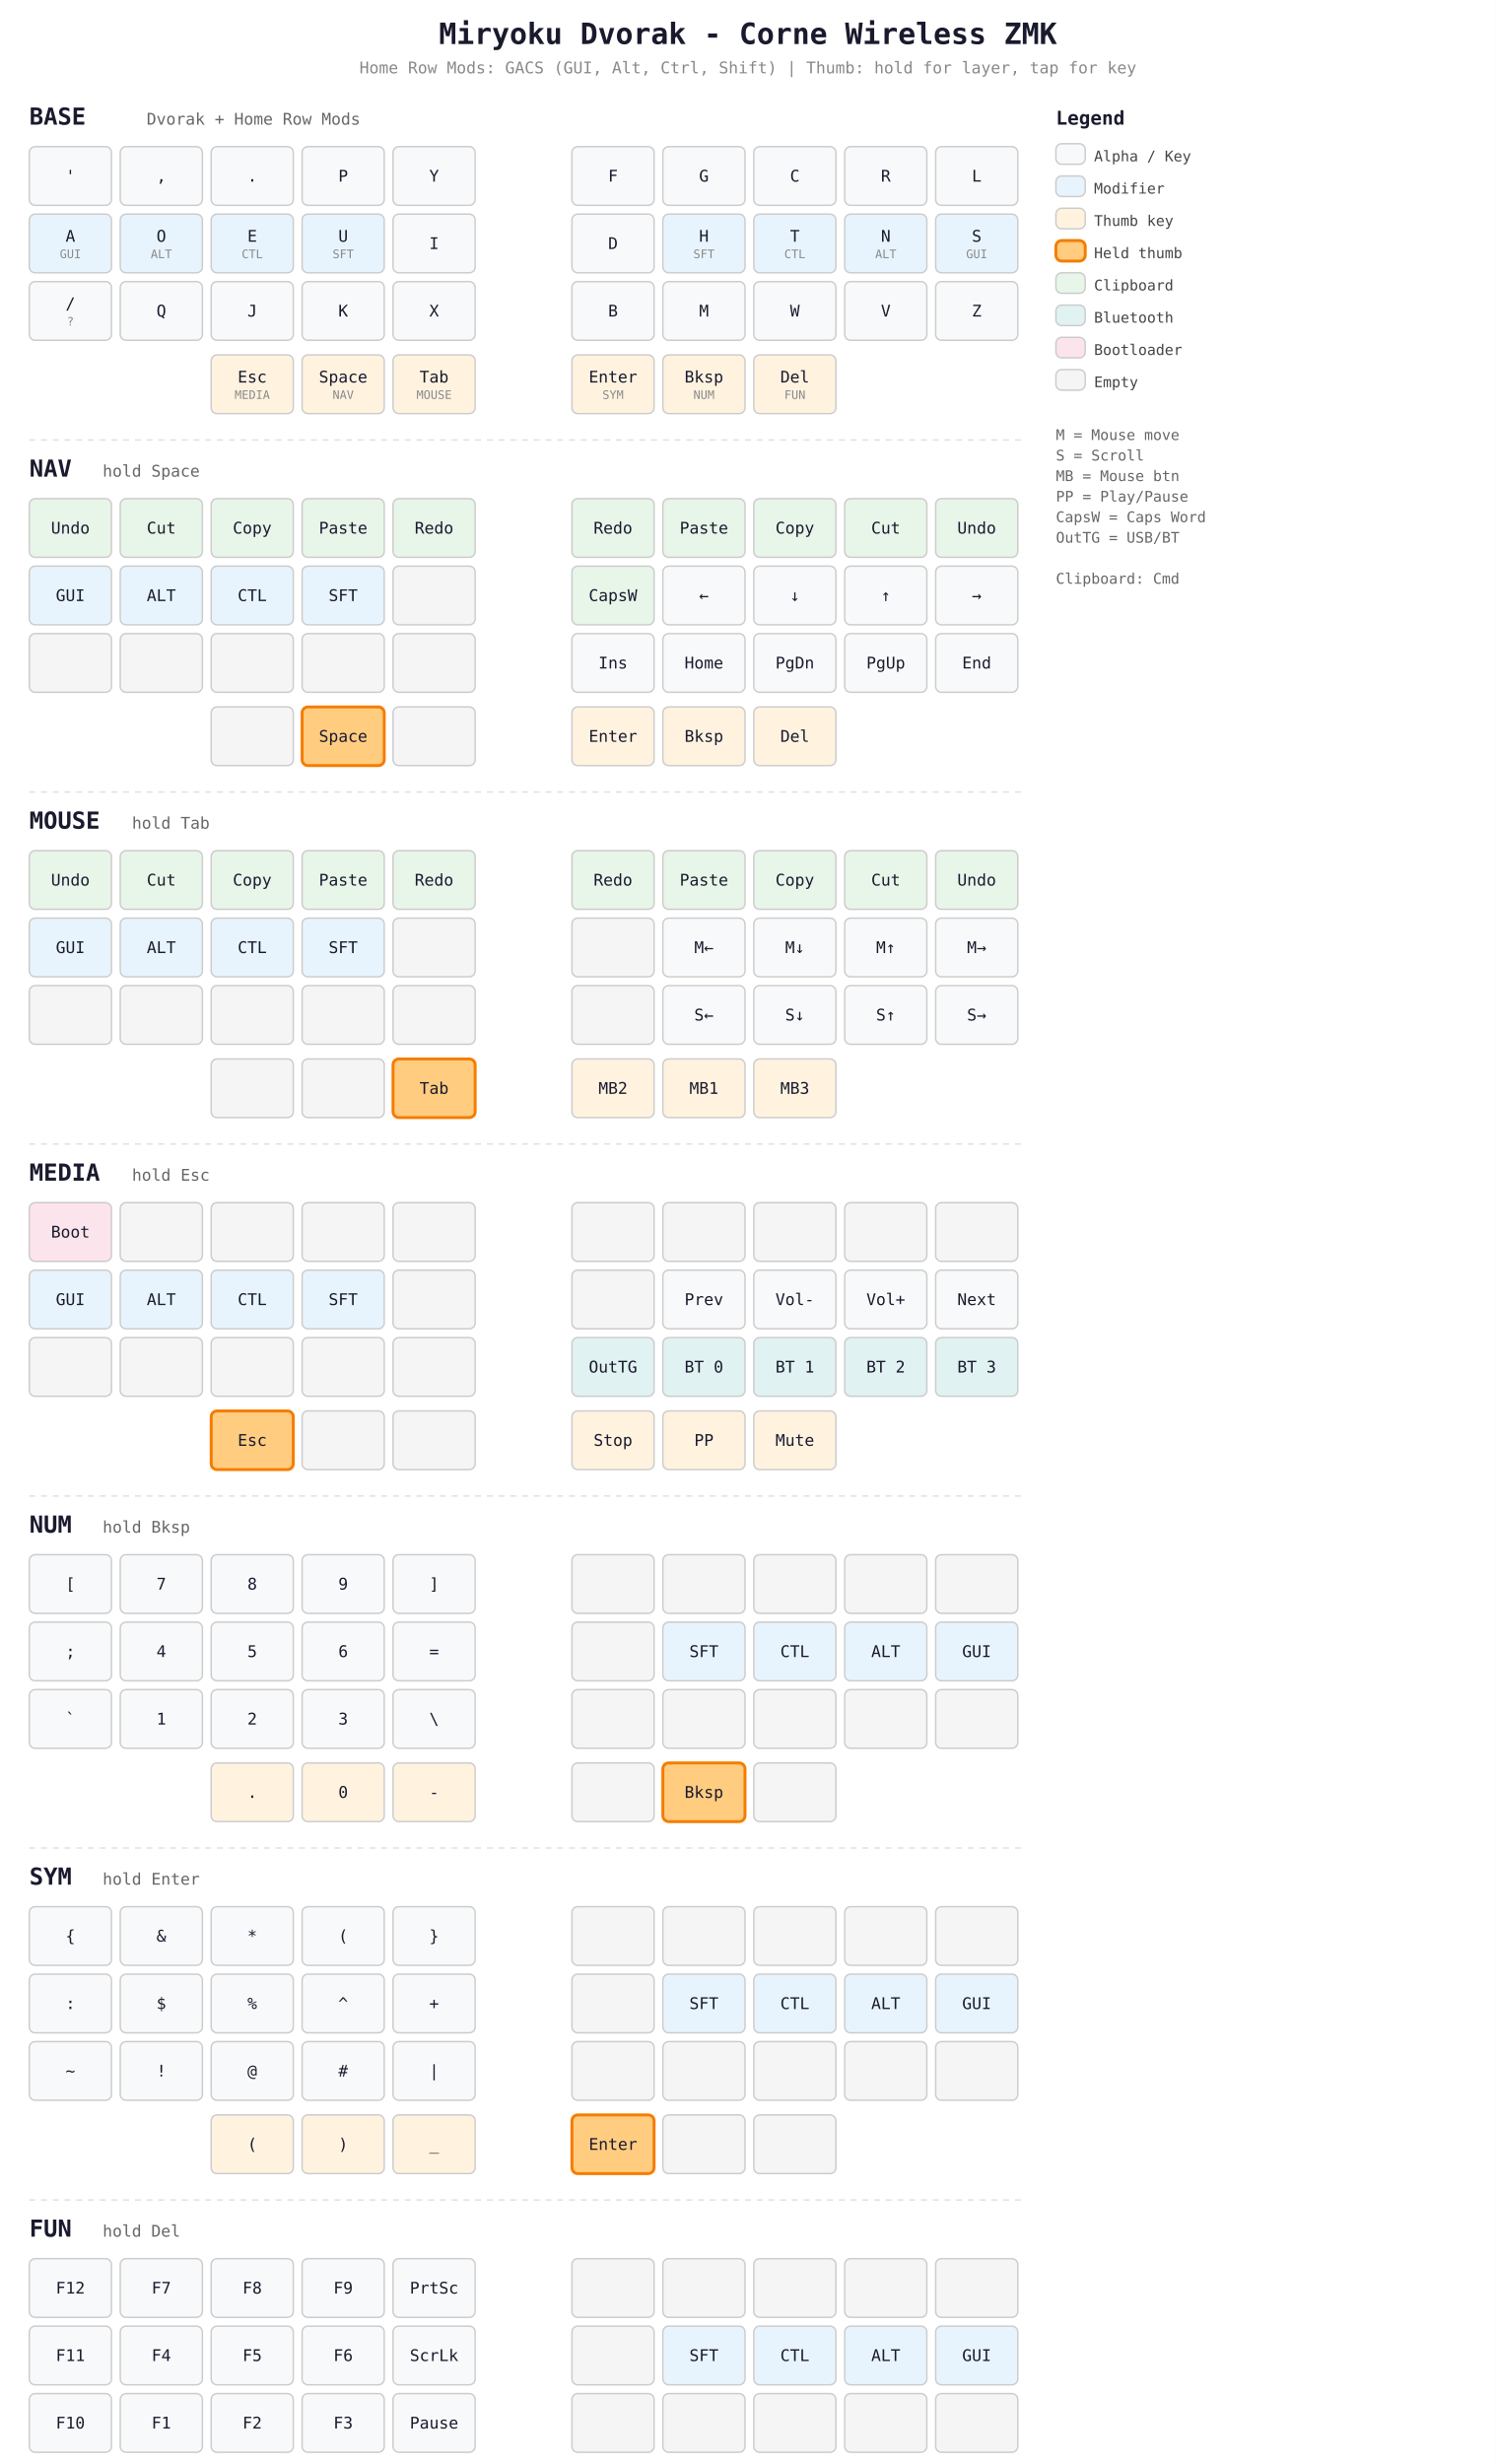
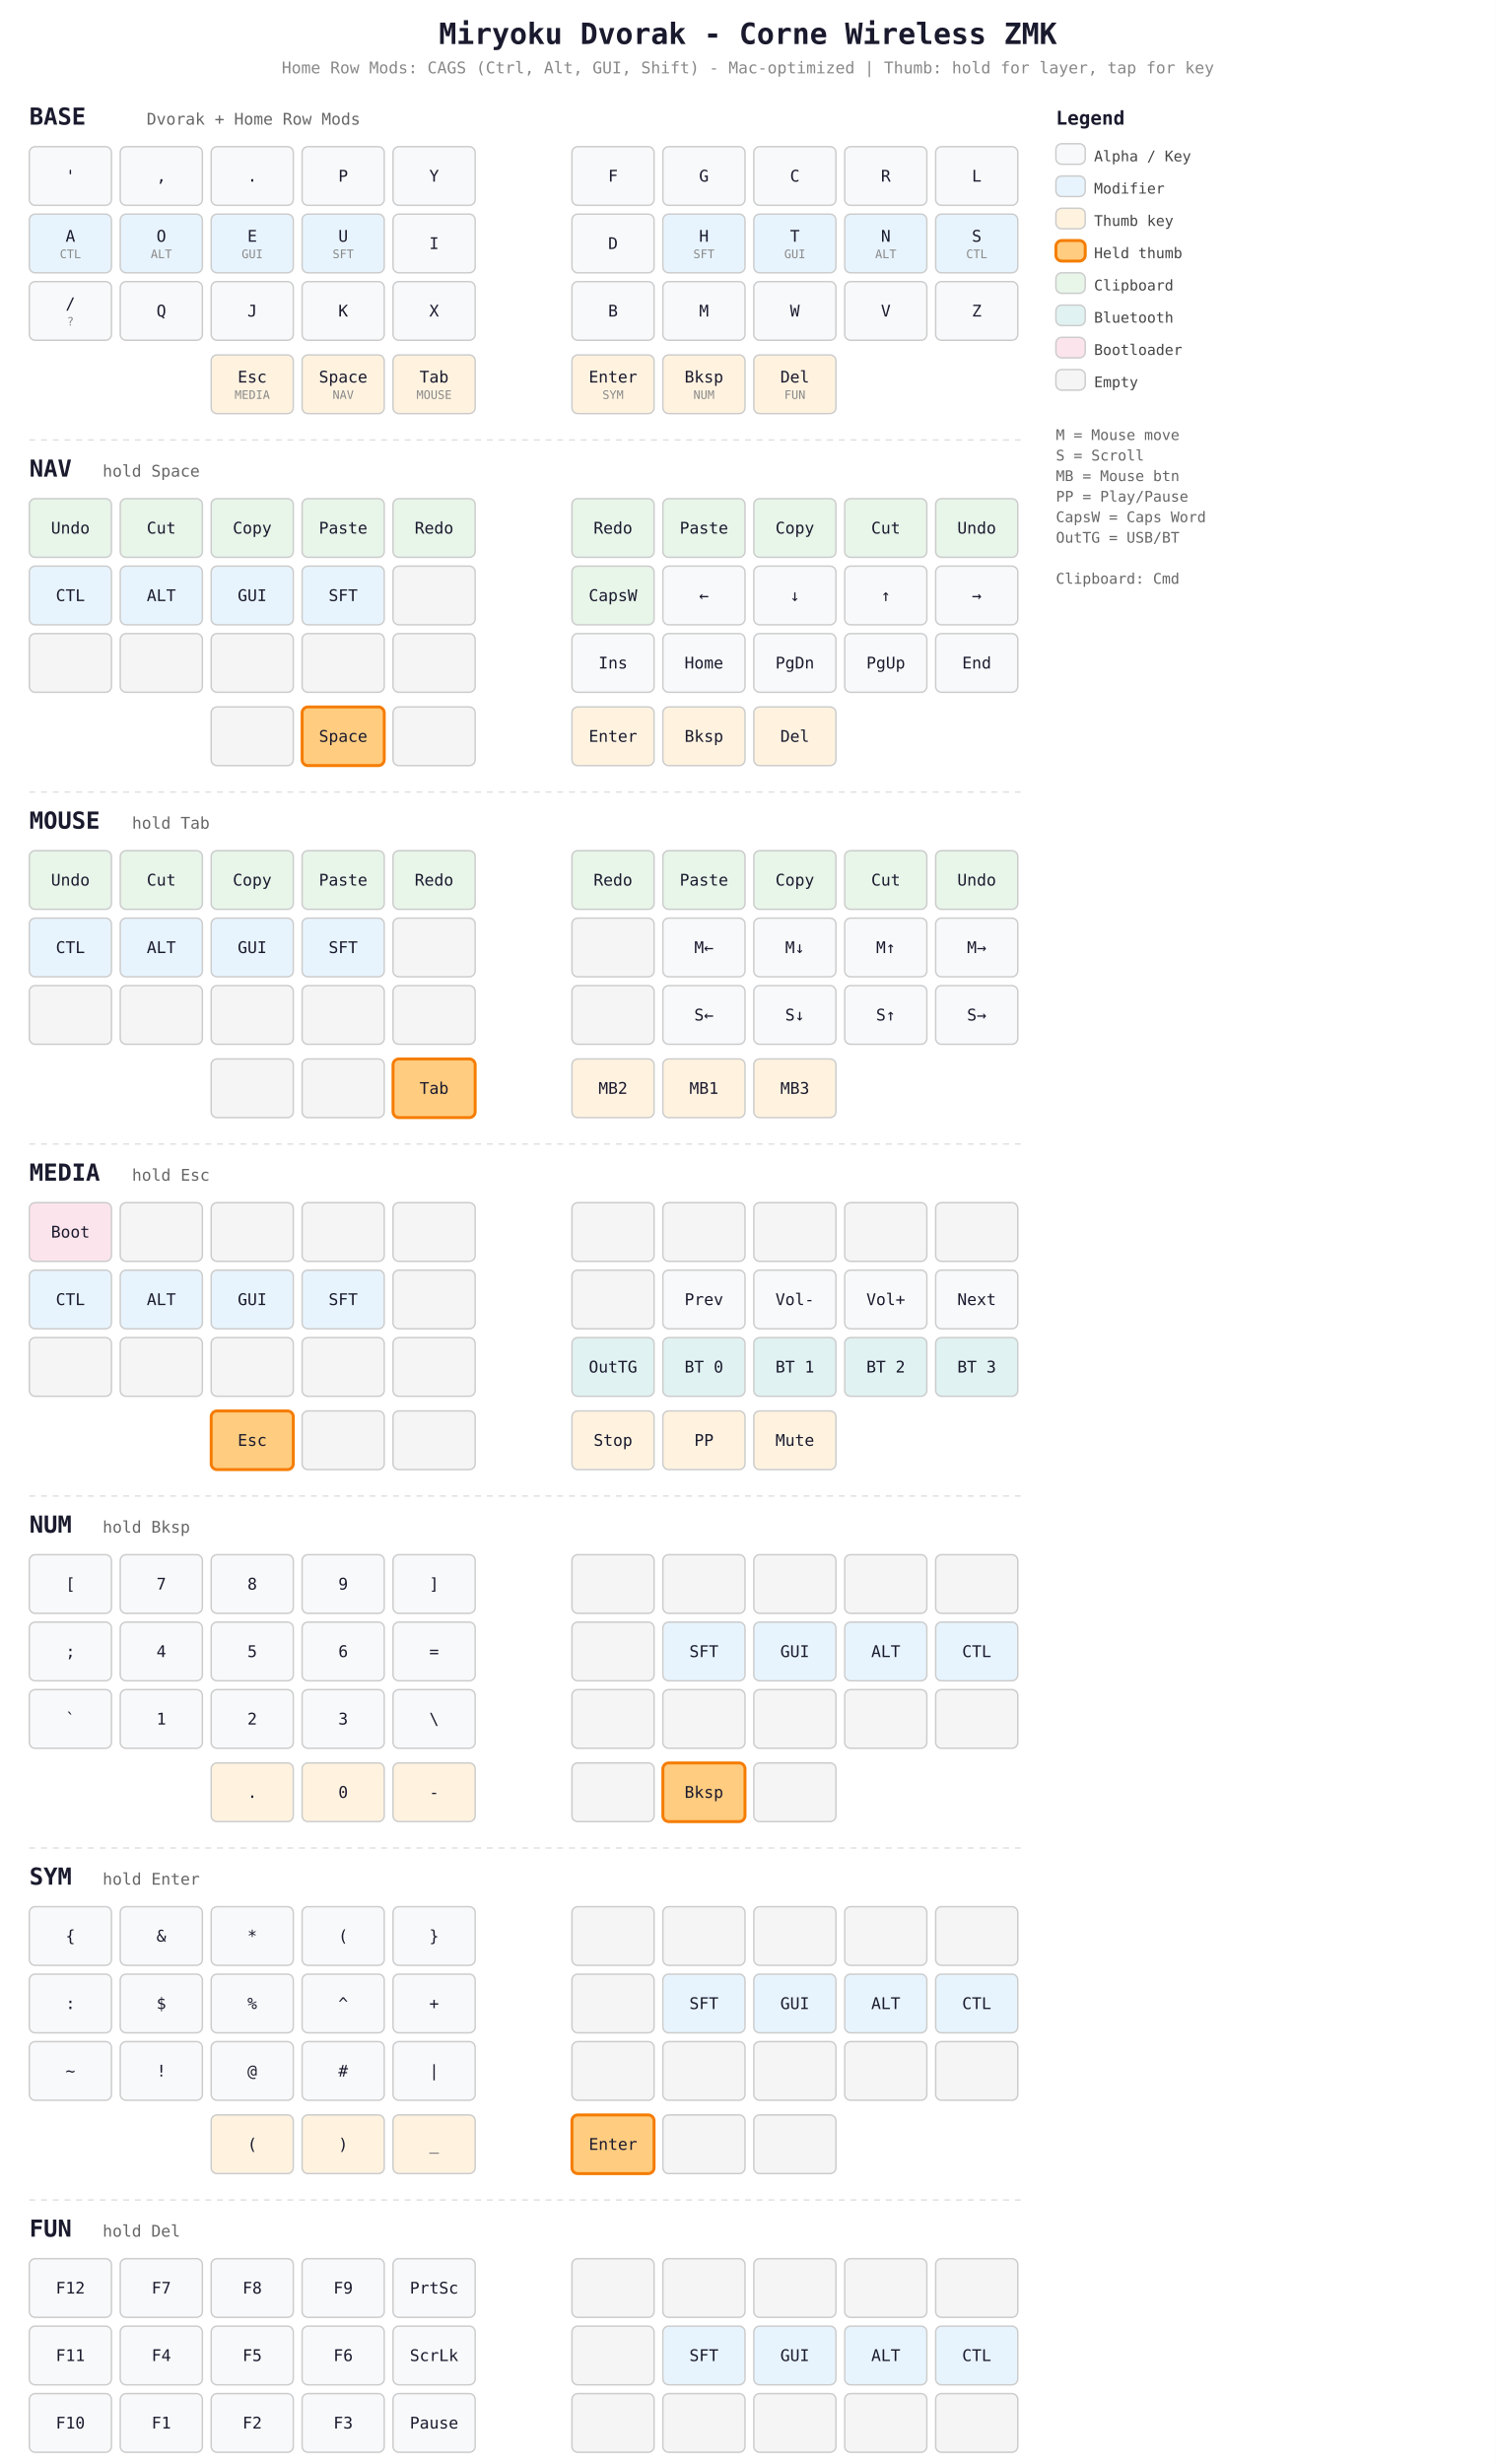
<svg xmlns="http://www.w3.org/2000/svg" viewBox="0 0 1020 1680" font-family="monospace, Menlo, Consolas" font-size="11">
  <style>
    .layer-title { font-size: 16px; font-weight: bold; fill: #1a1a2e; }
    .layer-subtitle { font-size: 11px; fill: #666; }
    .key { stroke: #ccc; stroke-width: 1; rx: 4; ry: 4; }
    .key-base { fill: #f8f9fa; }
    .key-mod { fill: #e8f4fd; }
    .key-thumb { fill: #fff3e0; }
    .key-thumb-active { fill: #ffcc80; stroke: #f57c00; stroke-width: 2; }
    .key-action { fill: #e8f5e9; }
    .key-empty { fill: #f5f5f5; }
    .key-danger { fill: #fce4ec; }
    .key-bt { fill: #e0f2f1; }
    .key-label { fill: #1a1a2e; font-size: 11px; text-anchor: middle; dominant-baseline: central; }
    .key-sub { fill: #888; font-size: 8px; text-anchor: middle; }
    .separator { stroke: #e0e0e0; stroke-width: 1; stroke-dasharray: 4,4; }
  </style>
  <rect width="1020" height="1680" fill="#fff" />
  <text x="510" y="30" text-anchor="middle" font-size="20" font-weight="bold" fill="#1a1a2e">Miryoku Dvorak - Corne Wireless ZMK</text>
-   <text x="510" y="50" text-anchor="middle" font-size="11" fill="#888">Home Row Mods: GACS (GUI, Alt, Ctrl, Shift) | Thumb: hold for layer, tap for key</text>
+   <text x="510" y="50" text-anchor="middle" font-size="11" fill="#888">Home Row Mods: CAGS (Ctrl, Alt, GUI, Shift) - Mac-optimized | Thumb: hold for layer, tap for key</text>
  <g transform="translate(20, 70)">
    <text class="layer-title" x="0" y="15">BASE</text>
    <text class="layer-subtitle" x="80" y="15">Dvorak + Home Row Mods</text>
    <rect class="key key-base" x="0" y="30" width="56" height="40" />
    <text class="key-label" x="28" y="50">'</text>
    <rect class="key key-base" x="62" y="30" width="56" height="40" />
    <text class="key-label" x="90" y="50">,</text>
    <rect class="key key-base" x="124" y="30" width="56" height="40" />
    <text class="key-label" x="152" y="50">.</text>
    <rect class="key key-base" x="186" y="30" width="56" height="40" />
    <text class="key-label" x="214" y="50">P</text>
    <rect class="key key-base" x="248" y="30" width="56" height="40" />
    <text class="key-label" x="276" y="50">Y</text>
    <rect class="key key-base" x="370" y="30" width="56" height="40" />
    <text class="key-label" x="398" y="50">F</text>
    <rect class="key key-base" x="432" y="30" width="56" height="40" />
    <text class="key-label" x="460" y="50">G</text>
    <rect class="key key-base" x="494" y="30" width="56" height="40" />
    <text class="key-label" x="522" y="50">C</text>
    <rect class="key key-base" x="556" y="30" width="56" height="40" />
    <text class="key-label" x="584" y="50">R</text>
    <rect class="key key-base" x="618" y="30" width="56" height="40" />
    <text class="key-label" x="646" y="50">L</text>
    <rect class="key key-mod" x="0" y="76" width="56" height="40" />
    <text class="key-label" x="28" y="91">A</text>
-     <text class="key-sub" x="28" y="106">GUI</text>
+     <text class="key-sub" x="28" y="106">CTL</text>
    <rect class="key key-mod" x="62" y="76" width="56" height="40" />
    <text class="key-label" x="90" y="91">O</text>
    <text class="key-sub" x="90" y="106">ALT</text>
    <rect class="key key-mod" x="124" y="76" width="56" height="40" />
    <text class="key-label" x="152" y="91">E</text>
-     <text class="key-sub" x="152" y="106">CTL</text>
+     <text class="key-sub" x="152" y="106">GUI</text>
    <rect class="key key-mod" x="186" y="76" width="56" height="40" />
    <text class="key-label" x="214" y="91">U</text>
    <text class="key-sub" x="214" y="106">SFT</text>
    <rect class="key key-base" x="248" y="76" width="56" height="40" />
    <text class="key-label" x="276" y="96">I</text>
    <rect class="key key-base" x="370" y="76" width="56" height="40" />
    <text class="key-label" x="398" y="96">D</text>
    <rect class="key key-mod" x="432" y="76" width="56" height="40" />
    <text class="key-label" x="460" y="91">H</text>
    <text class="key-sub" x="460" y="106">SFT</text>
    <rect class="key key-mod" x="494" y="76" width="56" height="40" />
    <text class="key-label" x="522" y="91">T</text>
-     <text class="key-sub" x="522" y="106">CTL</text>
+     <text class="key-sub" x="522" y="106">GUI</text>
    <rect class="key key-mod" x="556" y="76" width="56" height="40" />
    <text class="key-label" x="584" y="91">N</text>
    <text class="key-sub" x="584" y="106">ALT</text>
    <rect class="key key-mod" x="618" y="76" width="56" height="40" />
    <text class="key-label" x="646" y="91">S</text>
-     <text class="key-sub" x="646" y="106">GUI</text>
+     <text class="key-sub" x="646" y="106">CTL</text>
    <rect class="key key-base" x="0" y="122" width="56" height="40" />
    <text class="key-label" x="28" y="137">/</text>
    <text class="key-sub" x="28" y="152">?</text>
    <rect class="key key-base" x="62" y="122" width="56" height="40" />
    <text class="key-label" x="90" y="142">Q</text>
    <rect class="key key-base" x="124" y="122" width="56" height="40" />
    <text class="key-label" x="152" y="142">J</text>
    <rect class="key key-base" x="186" y="122" width="56" height="40" />
    <text class="key-label" x="214" y="142">K</text>
    <rect class="key key-base" x="248" y="122" width="56" height="40" />
    <text class="key-label" x="276" y="142">X</text>
    <rect class="key key-base" x="370" y="122" width="56" height="40" />
    <text class="key-label" x="398" y="142">B</text>
    <rect class="key key-base" x="432" y="122" width="56" height="40" />
    <text class="key-label" x="460" y="142">M</text>
    <rect class="key key-base" x="494" y="122" width="56" height="40" />
    <text class="key-label" x="522" y="142">W</text>
    <rect class="key key-base" x="556" y="122" width="56" height="40" />
    <text class="key-label" x="584" y="142">V</text>
    <rect class="key key-base" x="618" y="122" width="56" height="40" />
    <text class="key-label" x="646" y="142">Z</text>
    <rect class="key key-thumb" x="124" y="172" width="56" height="40" />
    <text class="key-label" x="152" y="187">Esc</text>
    <text class="key-sub" x="152" y="202">MEDIA</text>
    <rect class="key key-thumb" x="186" y="172" width="56" height="40" />
    <text class="key-label" x="214" y="187">Space</text>
    <text class="key-sub" x="214" y="202">NAV</text>
    <rect class="key key-thumb" x="248" y="172" width="56" height="40" />
    <text class="key-label" x="276" y="187">Tab</text>
    <text class="key-sub" x="276" y="202">MOUSE</text>
    <rect class="key key-thumb" x="370" y="172" width="56" height="40" />
    <text class="key-label" x="398" y="187">Enter</text>
    <text class="key-sub" x="398" y="202">SYM</text>
    <rect class="key key-thumb" x="432" y="172" width="56" height="40" />
    <text class="key-label" x="460" y="187">Bksp</text>
    <text class="key-sub" x="460" y="202">NUM</text>
    <rect class="key key-thumb" x="494" y="172" width="56" height="40" />
    <text class="key-label" x="522" y="187">Del</text>
    <text class="key-sub" x="522" y="202">FUN</text>
  </g>
  <line class="separator" x1="20" y1="300" x2="700" y2="300" />
  <g transform="translate(20, 310)">
    <text class="layer-title" x="0" y="15">NAV</text>
    <text class="layer-subtitle" x="50" y="15">hold Space</text>
    <rect class="key key-action" x="0" y="30" width="56" height="40" />
    <text class="key-label" x="28" y="50">Undo</text>
    <rect class="key key-action" x="62" y="30" width="56" height="40" />
    <text class="key-label" x="90" y="50">Cut</text>
    <rect class="key key-action" x="124" y="30" width="56" height="40" />
    <text class="key-label" x="152" y="50">Copy</text>
    <rect class="key key-action" x="186" y="30" width="56" height="40" />
    <text class="key-label" x="214" y="50">Paste</text>
    <rect class="key key-action" x="248" y="30" width="56" height="40" />
    <text class="key-label" x="276" y="50">Redo</text>
    <rect class="key key-action" x="370" y="30" width="56" height="40" />
    <text class="key-label" x="398" y="50">Redo</text>
    <rect class="key key-action" x="432" y="30" width="56" height="40" />
    <text class="key-label" x="460" y="50">Paste</text>
    <rect class="key key-action" x="494" y="30" width="56" height="40" />
    <text class="key-label" x="522" y="50">Copy</text>
    <rect class="key key-action" x="556" y="30" width="56" height="40" />
    <text class="key-label" x="584" y="50">Cut</text>
    <rect class="key key-action" x="618" y="30" width="56" height="40" />
    <text class="key-label" x="646" y="50">Undo</text>
    <rect class="key key-mod" x="0" y="76" width="56" height="40" />
-     <text class="key-label" x="28" y="96">GUI</text>
+     <text class="key-label" x="28" y="96">CTL</text>
    <rect class="key key-mod" x="62" y="76" width="56" height="40" />
    <text class="key-label" x="90" y="96">ALT</text>
    <rect class="key key-mod" x="124" y="76" width="56" height="40" />
-     <text class="key-label" x="152" y="96">CTL</text>
+     <text class="key-label" x="152" y="96">GUI</text>
    <rect class="key key-mod" x="186" y="76" width="56" height="40" />
    <text class="key-label" x="214" y="96">SFT</text>
    <rect class="key key-empty" x="248" y="76" width="56" height="40" />
    <rect class="key key-action" x="370" y="76" width="56" height="40" />
    <text class="key-label" x="398" y="96">CapsW</text>
    <rect class="key key-base" x="432" y="76" width="56" height="40" />
    <text class="key-label" x="460" y="96">←</text>
    <rect class="key key-base" x="494" y="76" width="56" height="40" />
    <text class="key-label" x="522" y="96">↓</text>
    <rect class="key key-base" x="556" y="76" width="56" height="40" />
    <text class="key-label" x="584" y="96">↑</text>
    <rect class="key key-base" x="618" y="76" width="56" height="40" />
    <text class="key-label" x="646" y="96">→</text>
    <rect class="key key-empty" x="0" y="122" width="56" height="40" />
    <rect class="key key-empty" x="62" y="122" width="56" height="40" />
    <rect class="key key-empty" x="124" y="122" width="56" height="40" />
    <rect class="key key-empty" x="186" y="122" width="56" height="40" />
    <rect class="key key-empty" x="248" y="122" width="56" height="40" />
    <rect class="key key-base" x="370" y="122" width="56" height="40" />
    <text class="key-label" x="398" y="142">Ins</text>
    <rect class="key key-base" x="432" y="122" width="56" height="40" />
    <text class="key-label" x="460" y="142">Home</text>
    <rect class="key key-base" x="494" y="122" width="56" height="40" />
    <text class="key-label" x="522" y="142">PgDn</text>
    <rect class="key key-base" x="556" y="122" width="56" height="40" />
    <text class="key-label" x="584" y="142">PgUp</text>
    <rect class="key key-base" x="618" y="122" width="56" height="40" />
    <text class="key-label" x="646" y="142">End</text>
    <rect class="key key-empty" x="124" y="172" width="56" height="40" />
    <rect class="key key-thumb-active" x="186" y="172" width="56" height="40" />
    <text class="key-label" x="214" y="192">Space</text>
    <rect class="key key-empty" x="248" y="172" width="56" height="40" />
    <rect class="key key-thumb" x="370" y="172" width="56" height="40" />
    <text class="key-label" x="398" y="192">Enter</text>
    <rect class="key key-thumb" x="432" y="172" width="56" height="40" />
    <text class="key-label" x="460" y="192">Bksp</text>
    <rect class="key key-thumb" x="494" y="172" width="56" height="40" />
    <text class="key-label" x="522" y="192">Del</text>
  </g>
  <line class="separator" x1="20" y1="540" x2="700" y2="540" />
  <g transform="translate(20, 550)">
    <text class="layer-title" x="0" y="15">MOUSE</text>
    <text class="layer-subtitle" x="70" y="15">hold Tab</text>
    <rect class="key key-action" x="0" y="30" width="56" height="40" />
    <text class="key-label" x="28" y="50">Undo</text>
    <rect class="key key-action" x="62" y="30" width="56" height="40" />
    <text class="key-label" x="90" y="50">Cut</text>
    <rect class="key key-action" x="124" y="30" width="56" height="40" />
    <text class="key-label" x="152" y="50">Copy</text>
    <rect class="key key-action" x="186" y="30" width="56" height="40" />
    <text class="key-label" x="214" y="50">Paste</text>
    <rect class="key key-action" x="248" y="30" width="56" height="40" />
    <text class="key-label" x="276" y="50">Redo</text>
    <rect class="key key-action" x="370" y="30" width="56" height="40" />
    <text class="key-label" x="398" y="50">Redo</text>
    <rect class="key key-action" x="432" y="30" width="56" height="40" />
    <text class="key-label" x="460" y="50">Paste</text>
    <rect class="key key-action" x="494" y="30" width="56" height="40" />
    <text class="key-label" x="522" y="50">Copy</text>
    <rect class="key key-action" x="556" y="30" width="56" height="40" />
    <text class="key-label" x="584" y="50">Cut</text>
    <rect class="key key-action" x="618" y="30" width="56" height="40" />
    <text class="key-label" x="646" y="50">Undo</text>
    <rect class="key key-mod" x="0" y="76" width="56" height="40" />
-     <text class="key-label" x="28" y="96">GUI</text>
+     <text class="key-label" x="28" y="96">CTL</text>
    <rect class="key key-mod" x="62" y="76" width="56" height="40" />
    <text class="key-label" x="90" y="96">ALT</text>
    <rect class="key key-mod" x="124" y="76" width="56" height="40" />
-     <text class="key-label" x="152" y="96">CTL</text>
+     <text class="key-label" x="152" y="96">GUI</text>
    <rect class="key key-mod" x="186" y="76" width="56" height="40" />
    <text class="key-label" x="214" y="96">SFT</text>
    <rect class="key key-empty" x="248" y="76" width="56" height="40" />
    <rect class="key key-empty" x="370" y="76" width="56" height="40" />
    <rect class="key key-base" x="432" y="76" width="56" height="40" />
    <text class="key-label" x="460" y="96">M←</text>
    <rect class="key key-base" x="494" y="76" width="56" height="40" />
    <text class="key-label" x="522" y="96">M↓</text>
    <rect class="key key-base" x="556" y="76" width="56" height="40" />
    <text class="key-label" x="584" y="96">M↑</text>
    <rect class="key key-base" x="618" y="76" width="56" height="40" />
    <text class="key-label" x="646" y="96">M→</text>
    <rect class="key key-empty" x="0" y="122" width="56" height="40" />
    <rect class="key key-empty" x="62" y="122" width="56" height="40" />
    <rect class="key key-empty" x="124" y="122" width="56" height="40" />
    <rect class="key key-empty" x="186" y="122" width="56" height="40" />
    <rect class="key key-empty" x="248" y="122" width="56" height="40" />
    <rect class="key key-empty" x="370" y="122" width="56" height="40" />
    <rect class="key key-base" x="432" y="122" width="56" height="40" />
    <text class="key-label" x="460" y="142">S←</text>
    <rect class="key key-base" x="494" y="122" width="56" height="40" />
    <text class="key-label" x="522" y="142">S↓</text>
    <rect class="key key-base" x="556" y="122" width="56" height="40" />
    <text class="key-label" x="584" y="142">S↑</text>
    <rect class="key key-base" x="618" y="122" width="56" height="40" />
    <text class="key-label" x="646" y="142">S→</text>
    <rect class="key key-empty" x="124" y="172" width="56" height="40" />
    <rect class="key key-empty" x="186" y="172" width="56" height="40" />
    <rect class="key key-thumb-active" x="248" y="172" width="56" height="40" />
    <text class="key-label" x="276" y="192">Tab</text>
    <rect class="key key-thumb" x="370" y="172" width="56" height="40" />
    <text class="key-label" x="398" y="192">MB2</text>
    <rect class="key key-thumb" x="432" y="172" width="56" height="40" />
    <text class="key-label" x="460" y="192">MB1</text>
    <rect class="key key-thumb" x="494" y="172" width="56" height="40" />
    <text class="key-label" x="522" y="192">MB3</text>
  </g>
  <line class="separator" x1="20" y1="780" x2="700" y2="780" />
  <g transform="translate(20, 790)">
    <text class="layer-title" x="0" y="15">MEDIA</text>
    <text class="layer-subtitle" x="70" y="15">hold Esc</text>
    <rect class="key key-danger" x="0" y="30" width="56" height="40" />
    <text class="key-label" x="28" y="50">Boot</text>
    <rect class="key key-empty" x="62" y="30" width="56" height="40" />
    <rect class="key key-empty" x="124" y="30" width="56" height="40" />
    <rect class="key key-empty" x="186" y="30" width="56" height="40" />
    <rect class="key key-empty" x="248" y="30" width="56" height="40" />
    <rect class="key key-empty" x="370" y="30" width="56" height="40" />
    <rect class="key key-empty" x="432" y="30" width="56" height="40" />
    <rect class="key key-empty" x="494" y="30" width="56" height="40" />
    <rect class="key key-empty" x="556" y="30" width="56" height="40" />
    <rect class="key key-empty" x="618" y="30" width="56" height="40" />
    <rect class="key key-mod" x="0" y="76" width="56" height="40" />
-     <text class="key-label" x="28" y="96">GUI</text>
+     <text class="key-label" x="28" y="96">CTL</text>
    <rect class="key key-mod" x="62" y="76" width="56" height="40" />
    <text class="key-label" x="90" y="96">ALT</text>
    <rect class="key key-mod" x="124" y="76" width="56" height="40" />
-     <text class="key-label" x="152" y="96">CTL</text>
+     <text class="key-label" x="152" y="96">GUI</text>
    <rect class="key key-mod" x="186" y="76" width="56" height="40" />
    <text class="key-label" x="214" y="96">SFT</text>
    <rect class="key key-empty" x="248" y="76" width="56" height="40" />
    <rect class="key key-empty" x="370" y="76" width="56" height="40" />
    <rect class="key key-base" x="432" y="76" width="56" height="40" />
    <text class="key-label" x="460" y="96">Prev</text>
    <rect class="key key-base" x="494" y="76" width="56" height="40" />
    <text class="key-label" x="522" y="96">Vol-</text>
    <rect class="key key-base" x="556" y="76" width="56" height="40" />
    <text class="key-label" x="584" y="96">Vol+</text>
    <rect class="key key-base" x="618" y="76" width="56" height="40" />
    <text class="key-label" x="646" y="96">Next</text>
    <rect class="key key-empty" x="0" y="122" width="56" height="40" />
    <rect class="key key-empty" x="62" y="122" width="56" height="40" />
    <rect class="key key-empty" x="124" y="122" width="56" height="40" />
    <rect class="key key-empty" x="186" y="122" width="56" height="40" />
    <rect class="key key-empty" x="248" y="122" width="56" height="40" />
    <rect class="key key-bt" x="370" y="122" width="56" height="40" />
    <text class="key-label" x="398" y="142">OutTG</text>
    <rect class="key key-bt" x="432" y="122" width="56" height="40" />
    <text class="key-label" x="460" y="142">BT 0</text>
    <rect class="key key-bt" x="494" y="122" width="56" height="40" />
    <text class="key-label" x="522" y="142">BT 1</text>
    <rect class="key key-bt" x="556" y="122" width="56" height="40" />
    <text class="key-label" x="584" y="142">BT 2</text>
    <rect class="key key-bt" x="618" y="122" width="56" height="40" />
    <text class="key-label" x="646" y="142">BT 3</text>
    <rect class="key key-thumb-active" x="124" y="172" width="56" height="40" />
    <text class="key-label" x="152" y="192">Esc</text>
    <rect class="key key-empty" x="186" y="172" width="56" height="40" />
    <rect class="key key-empty" x="248" y="172" width="56" height="40" />
    <rect class="key key-thumb" x="370" y="172" width="56" height="40" />
    <text class="key-label" x="398" y="192">Stop</text>
    <rect class="key key-thumb" x="432" y="172" width="56" height="40" />
    <text class="key-label" x="460" y="192">PP</text>
    <rect class="key key-thumb" x="494" y="172" width="56" height="40" />
    <text class="key-label" x="522" y="192">Mute</text>
  </g>
  <line class="separator" x1="20" y1="1020" x2="700" y2="1020" />
  <g transform="translate(20, 1030)">
    <text class="layer-title" x="0" y="15">NUM</text>
    <text class="layer-subtitle" x="50" y="15">hold Bksp</text>
    <rect class="key key-base" x="0" y="30" width="56" height="40" />
    <text class="key-label" x="28" y="50">[</text>
    <rect class="key key-base" x="62" y="30" width="56" height="40" />
    <text class="key-label" x="90" y="50">7</text>
    <rect class="key key-base" x="124" y="30" width="56" height="40" />
    <text class="key-label" x="152" y="50">8</text>
    <rect class="key key-base" x="186" y="30" width="56" height="40" />
    <text class="key-label" x="214" y="50">9</text>
    <rect class="key key-base" x="248" y="30" width="56" height="40" />
    <text class="key-label" x="276" y="50">]</text>
    <rect class="key key-empty" x="370" y="30" width="56" height="40" />
    <rect class="key key-empty" x="432" y="30" width="56" height="40" />
    <rect class="key key-empty" x="494" y="30" width="56" height="40" />
    <rect class="key key-empty" x="556" y="30" width="56" height="40" />
    <rect class="key key-empty" x="618" y="30" width="56" height="40" />
    <rect class="key key-base" x="0" y="76" width="56" height="40" />
    <text class="key-label" x="28" y="96">;</text>
    <rect class="key key-base" x="62" y="76" width="56" height="40" />
    <text class="key-label" x="90" y="96">4</text>
    <rect class="key key-base" x="124" y="76" width="56" height="40" />
    <text class="key-label" x="152" y="96">5</text>
    <rect class="key key-base" x="186" y="76" width="56" height="40" />
    <text class="key-label" x="214" y="96">6</text>
    <rect class="key key-base" x="248" y="76" width="56" height="40" />
    <text class="key-label" x="276" y="96">=</text>
    <rect class="key key-empty" x="370" y="76" width="56" height="40" />
    <rect class="key key-mod" x="432" y="76" width="56" height="40" />
    <text class="key-label" x="460" y="96">SFT</text>
    <rect class="key key-mod" x="494" y="76" width="56" height="40" />
-     <text class="key-label" x="522" y="96">CTL</text>
+     <text class="key-label" x="522" y="96">GUI</text>
    <rect class="key key-mod" x="556" y="76" width="56" height="40" />
    <text class="key-label" x="584" y="96">ALT</text>
    <rect class="key key-mod" x="618" y="76" width="56" height="40" />
-     <text class="key-label" x="646" y="96">GUI</text>
+     <text class="key-label" x="646" y="96">CTL</text>
    <rect class="key key-base" x="0" y="122" width="56" height="40" />
    <text class="key-label" x="28" y="142">`</text>
    <rect class="key key-base" x="62" y="122" width="56" height="40" />
    <text class="key-label" x="90" y="142">1</text>
    <rect class="key key-base" x="124" y="122" width="56" height="40" />
    <text class="key-label" x="152" y="142">2</text>
    <rect class="key key-base" x="186" y="122" width="56" height="40" />
    <text class="key-label" x="214" y="142">3</text>
    <rect class="key key-base" x="248" y="122" width="56" height="40" />
    <text class="key-label" x="276" y="142">\</text>
    <rect class="key key-empty" x="370" y="122" width="56" height="40" />
    <rect class="key key-empty" x="432" y="122" width="56" height="40" />
    <rect class="key key-empty" x="494" y="122" width="56" height="40" />
    <rect class="key key-empty" x="556" y="122" width="56" height="40" />
    <rect class="key key-empty" x="618" y="122" width="56" height="40" />
    <rect class="key key-thumb" x="124" y="172" width="56" height="40" />
    <text class="key-label" x="152" y="192">.</text>
    <rect class="key key-thumb" x="186" y="172" width="56" height="40" />
    <text class="key-label" x="214" y="192">0</text>
    <rect class="key key-thumb" x="248" y="172" width="56" height="40" />
    <text class="key-label" x="276" y="192">-</text>
    <rect class="key key-empty" x="370" y="172" width="56" height="40" />
    <rect class="key key-thumb-active" x="432" y="172" width="56" height="40" />
    <text class="key-label" x="460" y="192">Bksp</text>
    <rect class="key key-empty" x="494" y="172" width="56" height="40" />
  </g>
  <line class="separator" x1="20" y1="1260" x2="700" y2="1260" />
  <g transform="translate(20, 1270)">
    <text class="layer-title" x="0" y="15">SYM</text>
    <text class="layer-subtitle" x="50" y="15">hold Enter</text>
    <rect class="key key-base" x="0" y="30" width="56" height="40" />
    <text class="key-label" x="28" y="50">{</text>
    <rect class="key key-base" x="62" y="30" width="56" height="40" />
    <text class="key-label" x="90" y="50">&amp;</text>
    <rect class="key key-base" x="124" y="30" width="56" height="40" />
    <text class="key-label" x="152" y="50">*</text>
    <rect class="key key-base" x="186" y="30" width="56" height="40" />
    <text class="key-label" x="214" y="50">(</text>
    <rect class="key key-base" x="248" y="30" width="56" height="40" />
    <text class="key-label" x="276" y="50">}</text>
    <rect class="key key-empty" x="370" y="30" width="56" height="40" />
    <rect class="key key-empty" x="432" y="30" width="56" height="40" />
    <rect class="key key-empty" x="494" y="30" width="56" height="40" />
    <rect class="key key-empty" x="556" y="30" width="56" height="40" />
    <rect class="key key-empty" x="618" y="30" width="56" height="40" />
    <rect class="key key-base" x="0" y="76" width="56" height="40" />
    <text class="key-label" x="28" y="96">:</text>
    <rect class="key key-base" x="62" y="76" width="56" height="40" />
    <text class="key-label" x="90" y="96">$</text>
    <rect class="key key-base" x="124" y="76" width="56" height="40" />
    <text class="key-label" x="152" y="96">%</text>
    <rect class="key key-base" x="186" y="76" width="56" height="40" />
    <text class="key-label" x="214" y="96">^</text>
    <rect class="key key-base" x="248" y="76" width="56" height="40" />
    <text class="key-label" x="276" y="96">+</text>
    <rect class="key key-empty" x="370" y="76" width="56" height="40" />
    <rect class="key key-mod" x="432" y="76" width="56" height="40" />
    <text class="key-label" x="460" y="96">SFT</text>
    <rect class="key key-mod" x="494" y="76" width="56" height="40" />
-     <text class="key-label" x="522" y="96">CTL</text>
+     <text class="key-label" x="522" y="96">GUI</text>
    <rect class="key key-mod" x="556" y="76" width="56" height="40" />
    <text class="key-label" x="584" y="96">ALT</text>
    <rect class="key key-mod" x="618" y="76" width="56" height="40" />
-     <text class="key-label" x="646" y="96">GUI</text>
+     <text class="key-label" x="646" y="96">CTL</text>
    <rect class="key key-base" x="0" y="122" width="56" height="40" />
    <text class="key-label" x="28" y="142">~</text>
    <rect class="key key-base" x="62" y="122" width="56" height="40" />
    <text class="key-label" x="90" y="142">!</text>
    <rect class="key key-base" x="124" y="122" width="56" height="40" />
    <text class="key-label" x="152" y="142">@</text>
    <rect class="key key-base" x="186" y="122" width="56" height="40" />
    <text class="key-label" x="214" y="142">#</text>
    <rect class="key key-base" x="248" y="122" width="56" height="40" />
    <text class="key-label" x="276" y="142">|</text>
    <rect class="key key-empty" x="370" y="122" width="56" height="40" />
    <rect class="key key-empty" x="432" y="122" width="56" height="40" />
    <rect class="key key-empty" x="494" y="122" width="56" height="40" />
    <rect class="key key-empty" x="556" y="122" width="56" height="40" />
    <rect class="key key-empty" x="618" y="122" width="56" height="40" />
    <rect class="key key-thumb" x="124" y="172" width="56" height="40" />
    <text class="key-label" x="152" y="192">(</text>
    <rect class="key key-thumb" x="186" y="172" width="56" height="40" />
    <text class="key-label" x="214" y="192">)</text>
    <rect class="key key-thumb" x="248" y="172" width="56" height="40" />
    <text class="key-label" x="276" y="192">_</text>
    <rect class="key key-thumb-active" x="370" y="172" width="56" height="40" />
    <text class="key-label" x="398" y="192">Enter</text>
    <rect class="key key-empty" x="432" y="172" width="56" height="40" />
    <rect class="key key-empty" x="494" y="172" width="56" height="40" />
  </g>
  <line class="separator" x1="20" y1="1500" x2="700" y2="1500" />
  <g transform="translate(20, 1510)">
    <text class="layer-title" x="0" y="15">FUN</text>
    <text class="layer-subtitle" x="50" y="15">hold Del</text>
    <rect class="key key-base" x="0" y="30" width="56" height="40" />
    <text class="key-label" x="28" y="50">F12</text>
    <rect class="key key-base" x="62" y="30" width="56" height="40" />
    <text class="key-label" x="90" y="50">F7</text>
    <rect class="key key-base" x="124" y="30" width="56" height="40" />
    <text class="key-label" x="152" y="50">F8</text>
    <rect class="key key-base" x="186" y="30" width="56" height="40" />
    <text class="key-label" x="214" y="50">F9</text>
    <rect class="key key-base" x="248" y="30" width="56" height="40" />
    <text class="key-label" x="276" y="50">PrtSc</text>
    <rect class="key key-empty" x="370" y="30" width="56" height="40" />
    <rect class="key key-empty" x="432" y="30" width="56" height="40" />
    <rect class="key key-empty" x="494" y="30" width="56" height="40" />
    <rect class="key key-empty" x="556" y="30" width="56" height="40" />
    <rect class="key key-empty" x="618" y="30" width="56" height="40" />
    <rect class="key key-base" x="0" y="76" width="56" height="40" />
    <text class="key-label" x="28" y="96">F11</text>
    <rect class="key key-base" x="62" y="76" width="56" height="40" />
    <text class="key-label" x="90" y="96">F4</text>
    <rect class="key key-base" x="124" y="76" width="56" height="40" />
    <text class="key-label" x="152" y="96">F5</text>
    <rect class="key key-base" x="186" y="76" width="56" height="40" />
    <text class="key-label" x="214" y="96">F6</text>
    <rect class="key key-base" x="248" y="76" width="56" height="40" />
    <text class="key-label" x="276" y="96">ScrLk</text>
    <rect class="key key-empty" x="370" y="76" width="56" height="40" />
    <rect class="key key-mod" x="432" y="76" width="56" height="40" />
    <text class="key-label" x="460" y="96">SFT</text>
    <rect class="key key-mod" x="494" y="76" width="56" height="40" />
-     <text class="key-label" x="522" y="96">CTL</text>
+     <text class="key-label" x="522" y="96">GUI</text>
    <rect class="key key-mod" x="556" y="76" width="56" height="40" />
    <text class="key-label" x="584" y="96">ALT</text>
    <rect class="key key-mod" x="618" y="76" width="56" height="40" />
-     <text class="key-label" x="646" y="96">GUI</text>
+     <text class="key-label" x="646" y="96">CTL</text>
    <rect class="key key-base" x="0" y="122" width="56" height="40" />
    <text class="key-label" x="28" y="142">F10</text>
    <rect class="key key-base" x="62" y="122" width="56" height="40" />
    <text class="key-label" x="90" y="142">F1</text>
    <rect class="key key-base" x="124" y="122" width="56" height="40" />
    <text class="key-label" x="152" y="142">F2</text>
    <rect class="key key-base" x="186" y="122" width="56" height="40" />
    <text class="key-label" x="214" y="142">F3</text>
    <rect class="key key-base" x="248" y="122" width="56" height="40" />
    <text class="key-label" x="276" y="142">Pause</text>
    <rect class="key key-empty" x="370" y="122" width="56" height="40" />
    <rect class="key key-empty" x="432" y="122" width="56" height="40" />
    <rect class="key key-empty" x="494" y="122" width="56" height="40" />
    <rect class="key key-empty" x="556" y="122" width="56" height="40" />
    <rect class="key key-empty" x="618" y="122" width="56" height="40" />
    <rect class="key key-thumb" x="124" y="172" width="56" height="40" />
    <text class="key-label" x="152" y="192">App</text>
    <rect class="key key-thumb" x="186" y="172" width="56" height="40" />
    <text class="key-label" x="214" y="192">Space</text>
    <rect class="key key-thumb" x="248" y="172" width="56" height="40" />
    <text class="key-label" x="276" y="192">Tab</text>
    <rect class="key key-empty" x="370" y="172" width="56" height="40" />
    <rect class="key key-empty" x="432" y="172" width="56" height="40" />
    <rect class="key key-thumb-active" x="494" y="172" width="56" height="40" />
    <text class="key-label" x="522" y="192">Del</text>
  </g>
  <g transform="translate(720, 70)">
    <text font-size="13" font-weight="bold" fill="#1a1a2e" x="0" y="15">Legend</text>
    <rect class="key key-base" x="0" y="28" width="20" height="14" />
    <text font-size="10" fill="#444" x="26" y="40">Alpha / Key</text>
    <rect class="key key-mod" x="0" y="50" width="20" height="14" />
    <text font-size="10" fill="#444" x="26" y="62">Modifier</text>
    <rect class="key key-thumb" x="0" y="72" width="20" height="14" />
    <text font-size="10" fill="#444" x="26" y="84">Thumb key</text>
    <rect class="key key-thumb-active" x="0" y="94" width="20" height="14" />
    <text font-size="10" fill="#444" x="26" y="106">Held thumb</text>
    <rect class="key key-action" x="0" y="116" width="20" height="14" />
    <text font-size="10" fill="#444" x="26" y="128">Clipboard</text>
    <rect class="key key-bt" x="0" y="138" width="20" height="14" />
    <text font-size="10" fill="#444" x="26" y="150">Bluetooth</text>
    <rect class="key key-danger" x="0" y="160" width="20" height="14" />
    <text font-size="10" fill="#444" x="26" y="172">Bootloader</text>
    <rect class="key key-empty" x="0" y="182" width="20" height="14" />
    <text font-size="10" fill="#444" x="26" y="194">Empty</text>
    <text font-size="10" fill="#666" x="0" y="230">M = Mouse move</text>
    <text font-size="10" fill="#666" x="0" y="244">S = Scroll</text>
    <text font-size="10" fill="#666" x="0" y="258">MB = Mouse btn</text>
    <text font-size="10" fill="#666" x="0" y="272">PP = Play/Pause</text>
    <text font-size="10" fill="#666" x="0" y="286">CapsW = Caps Word</text>
    <text font-size="10" fill="#666" x="0" y="300">OutTG = USB/BT</text>
    <text font-size="10" fill="#666" x="0" y="328">Clipboard: Cmd</text>
  </g>
</svg>
